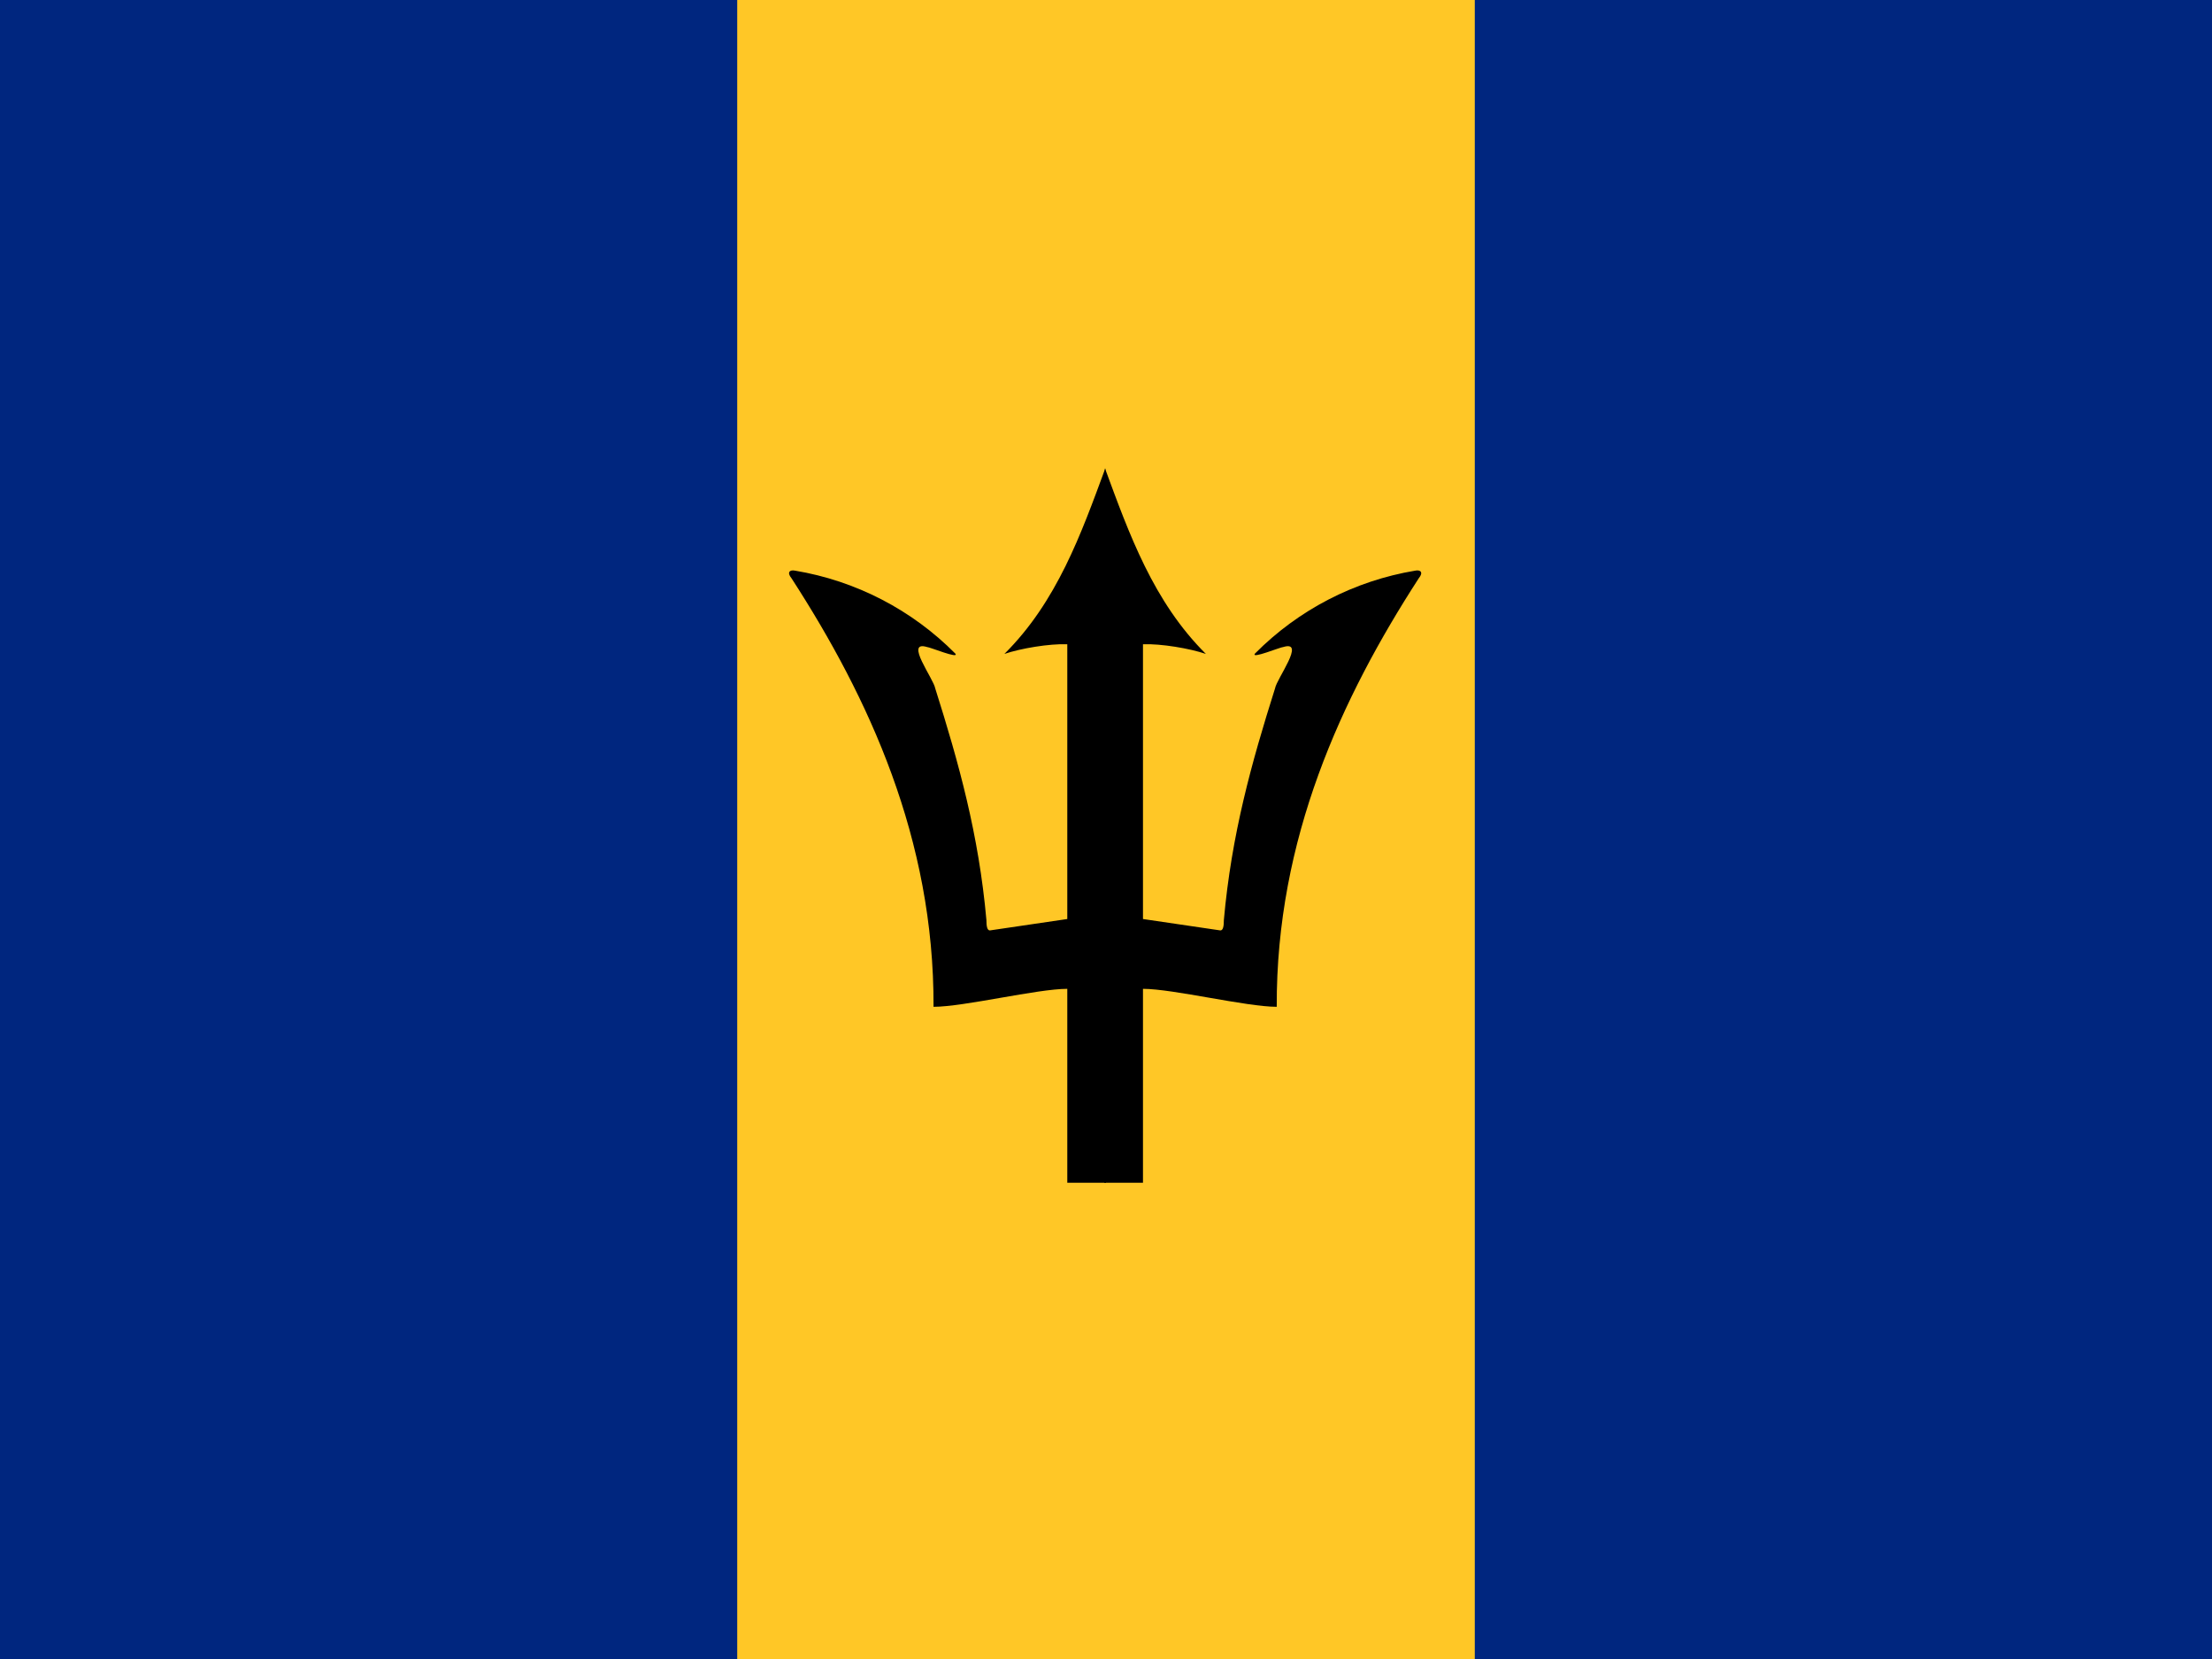
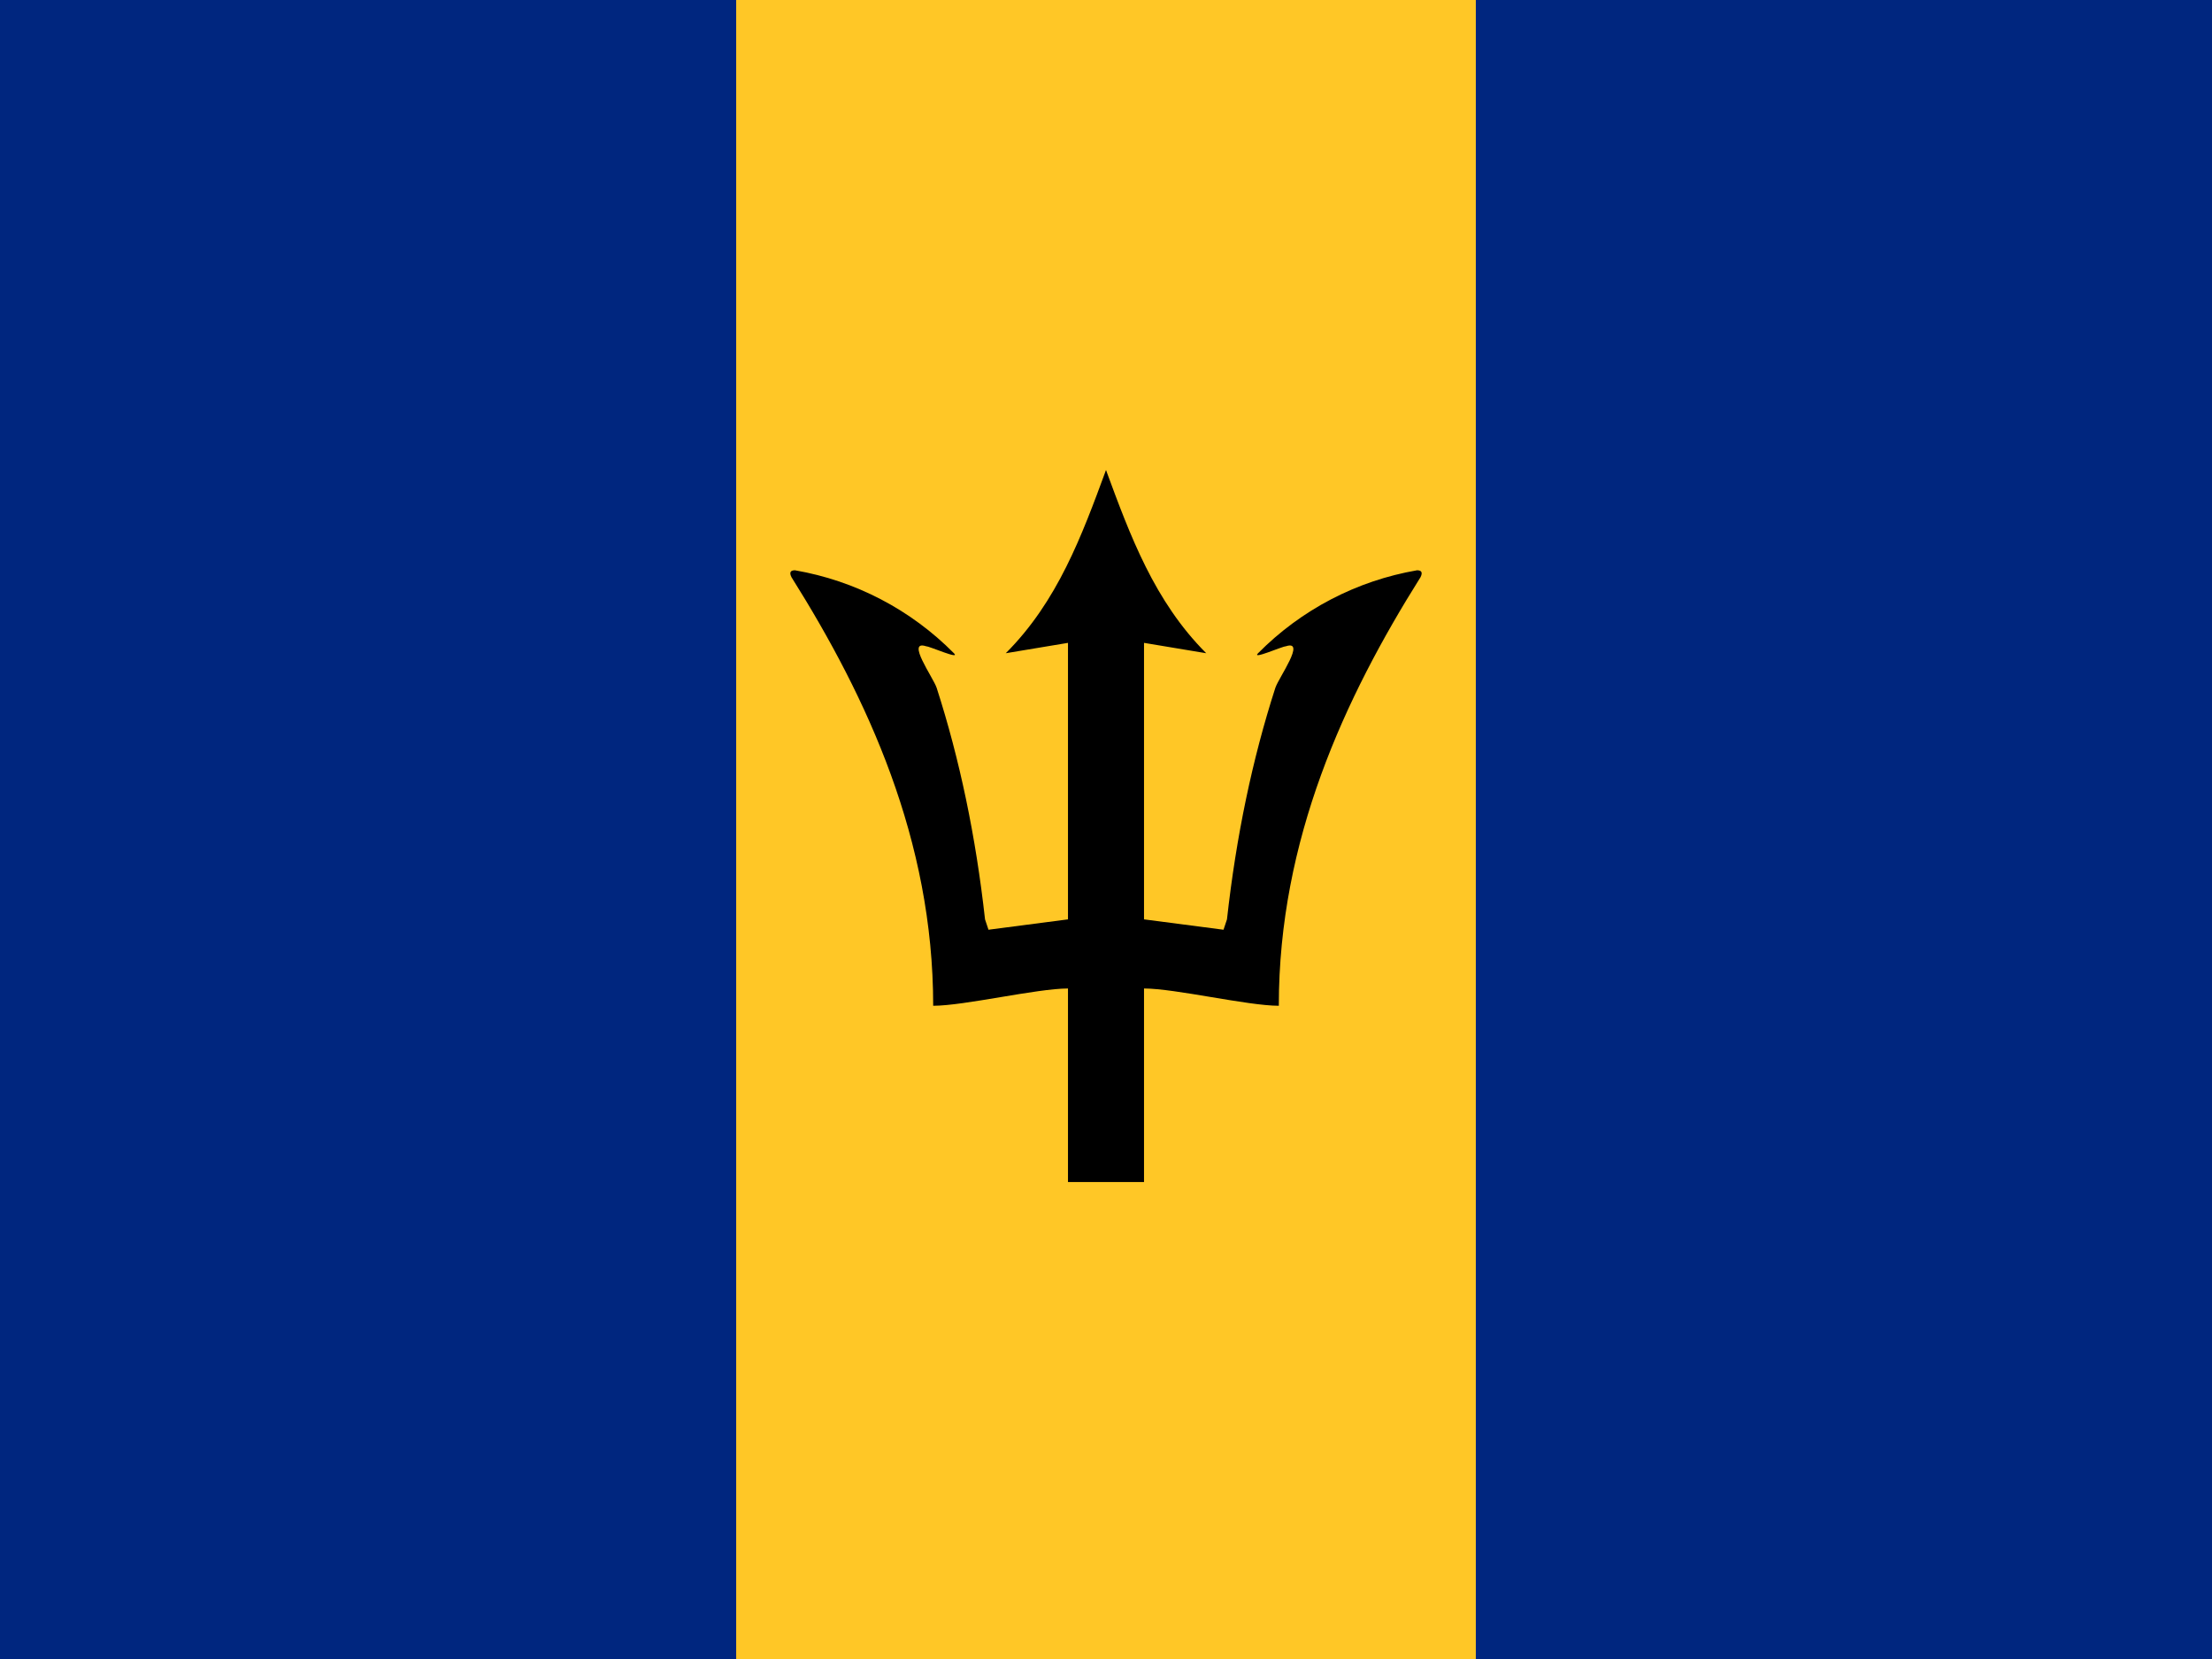
- <svg xmlns="http://www.w3.org/2000/svg" xmlns:xlink="http://www.w3.org/1999/xlink" id="flag-icon-css-bb" width="640" height="480">
+ <svg xmlns="http://www.w3.org/2000/svg" xmlns:xlink="http://www.w3.org/1999/xlink" width="640" height="480">
  <path fill="#00267f" d="M0 0h640v480H0z" />
-   <path fill="#ffc726" d="M213.3 0h213.4v480H213.3z" />
-   <path id="a" d="M319.8 135.5c-7 19-14 38.6-29.2 53.7 4.7-1.6 13-3 18.2-2.8v79.5l-22.4 3.3c-.8 0-1-1.3-1-3-2.2-24.7-8-45.5-14.8-67-.5-2.9-9-14-2.4-12 .8 0 9.5 3.6 8.2 1.9a85 85 0 0 0-46.4-24c-1.5-.3-2.4.5-1 2.2 22.4 34.6 41.3 75.5 41.1 124 8.8 0 30-5.2 38.7-5.2v56.1H320l2.5-156.7z" />
-   <use width="100%" height="100%" transform="matrix(-1 0 0 1 639.5 0)" xlink:href="#a" />
+   <path fill="#ffc726" d="M213 0h214v480H213z" />
+   <path id="a" d="M320 136c-7 19-14 38-29 53l18-3v80l-23 3-1-3q-4-36-14-67c-1-3-9-14-3-12 1 0 10 4 8 2a85 85 0 0 0-46-24q-2 0-1 2c22 35 41 76 41 124 9 0 30-5 39-5v56h11l3-156z" />
+   <use xlink:href="#a" width="100%" height="100%" transform="matrix(-1 0 0 1 640 0)" />
</svg>
